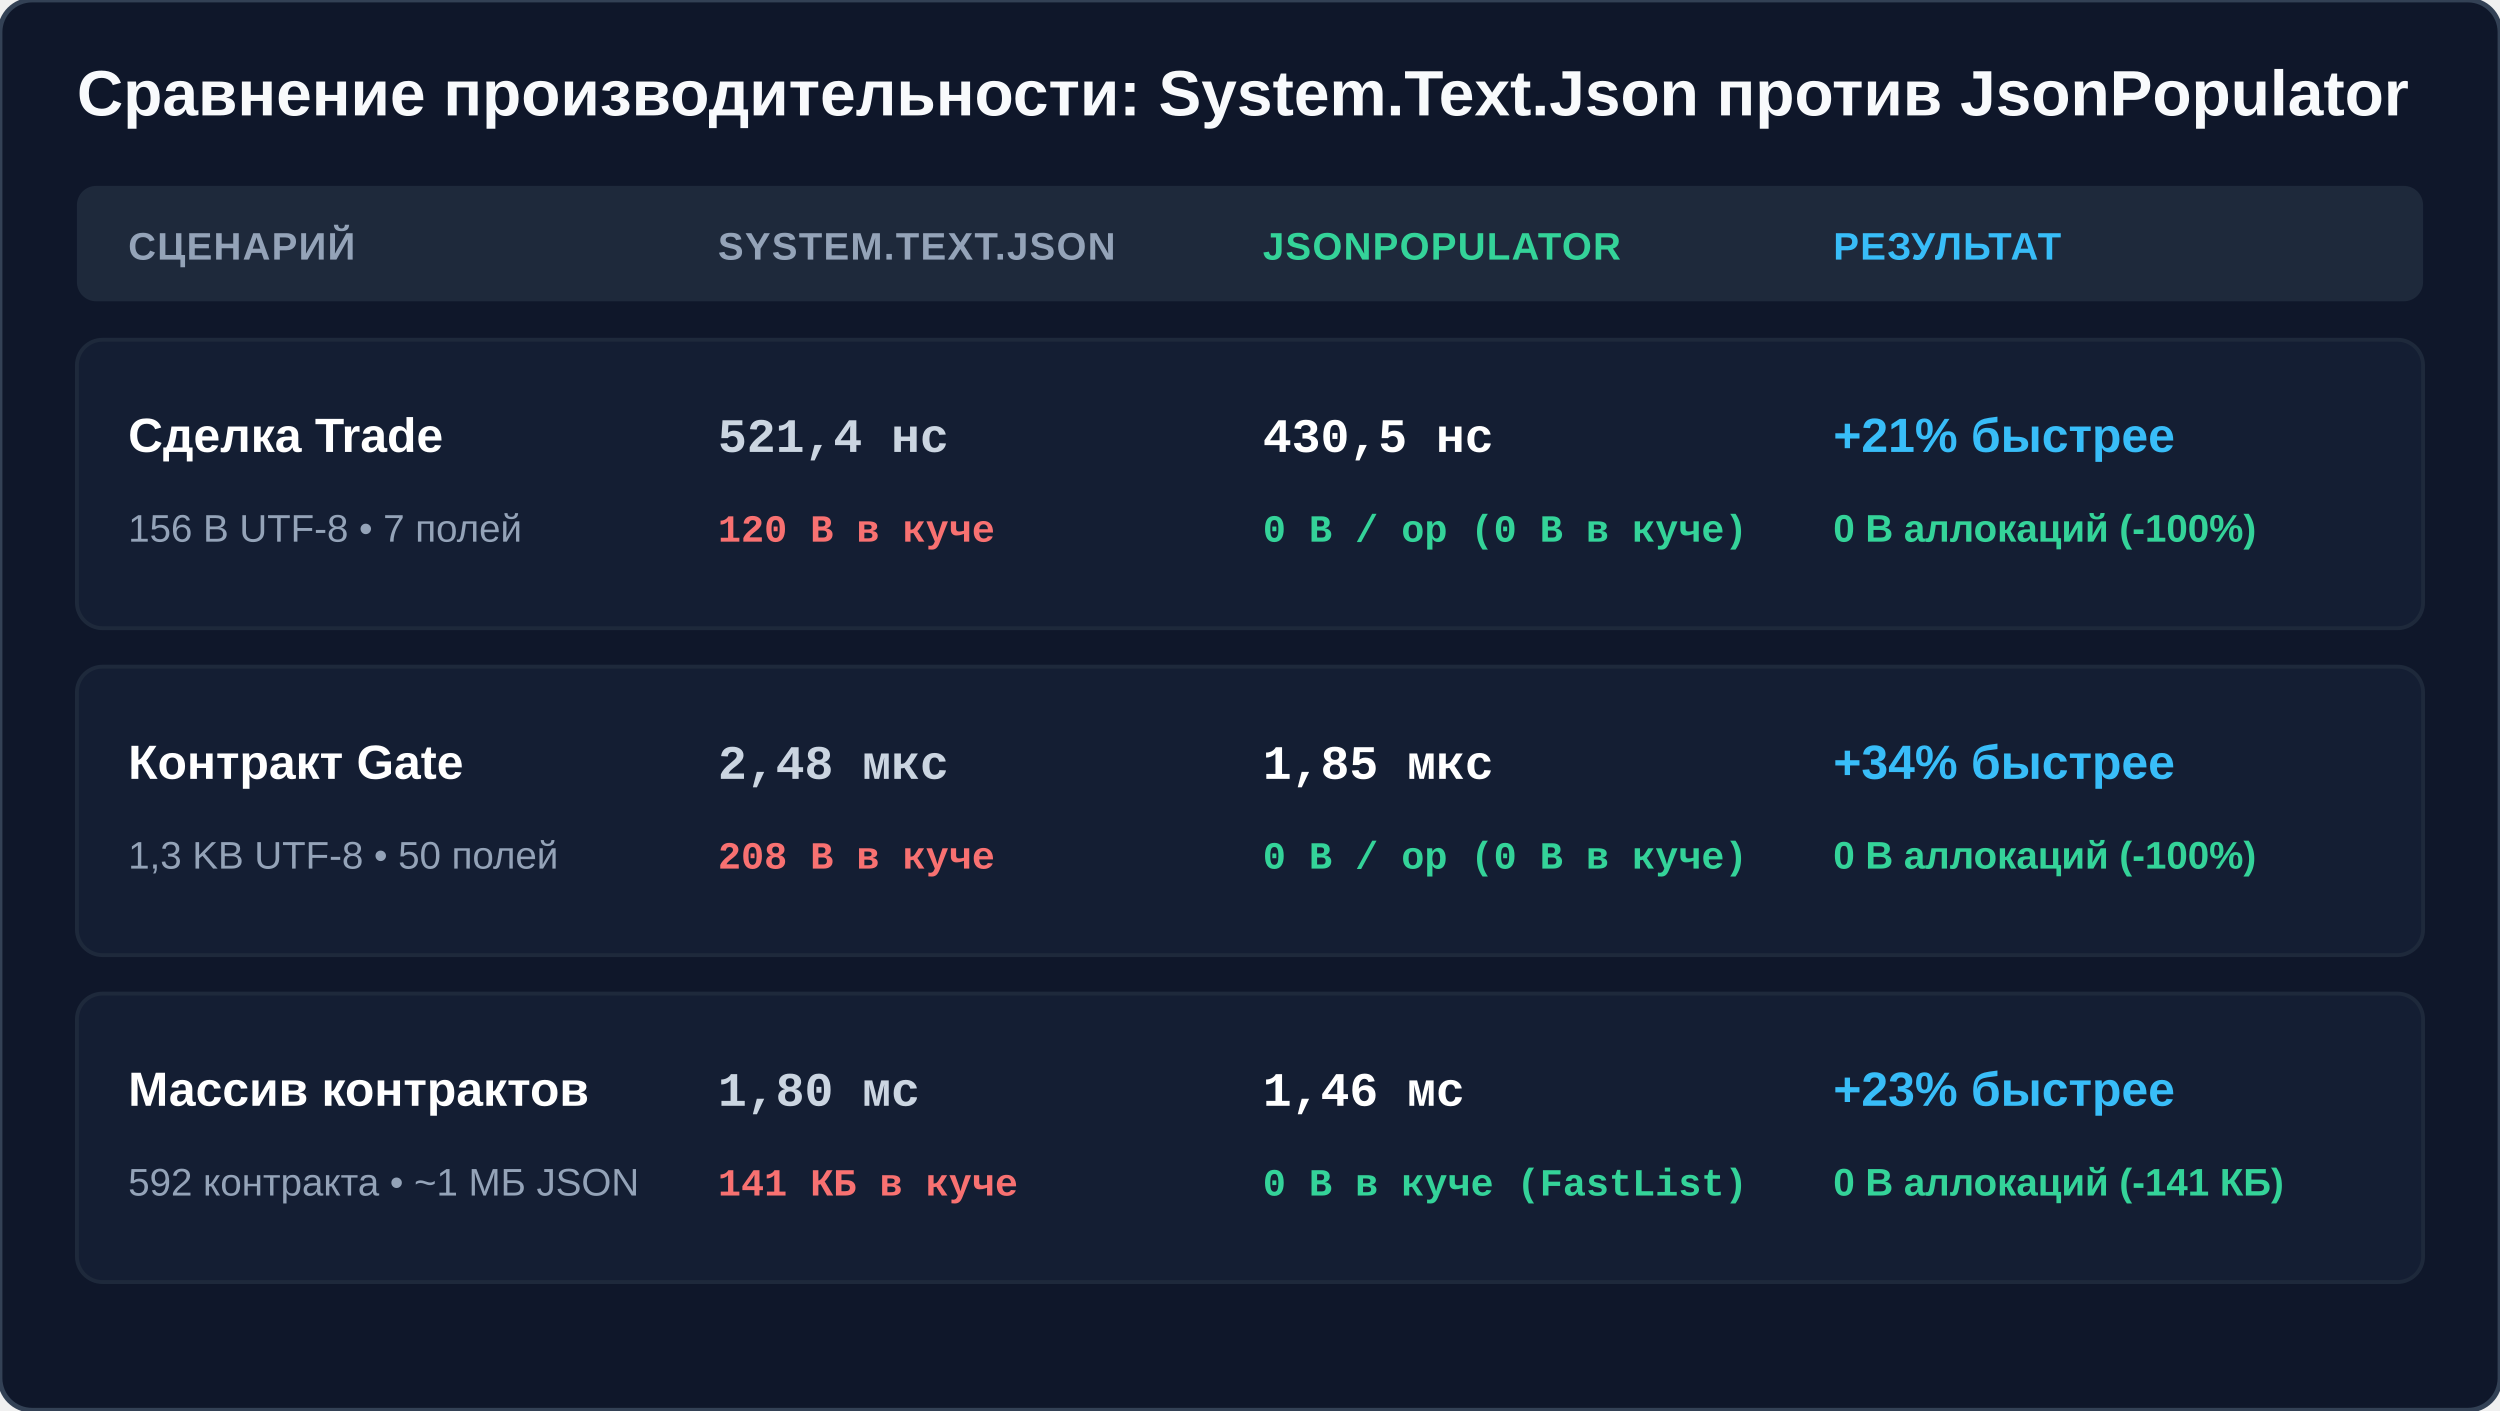
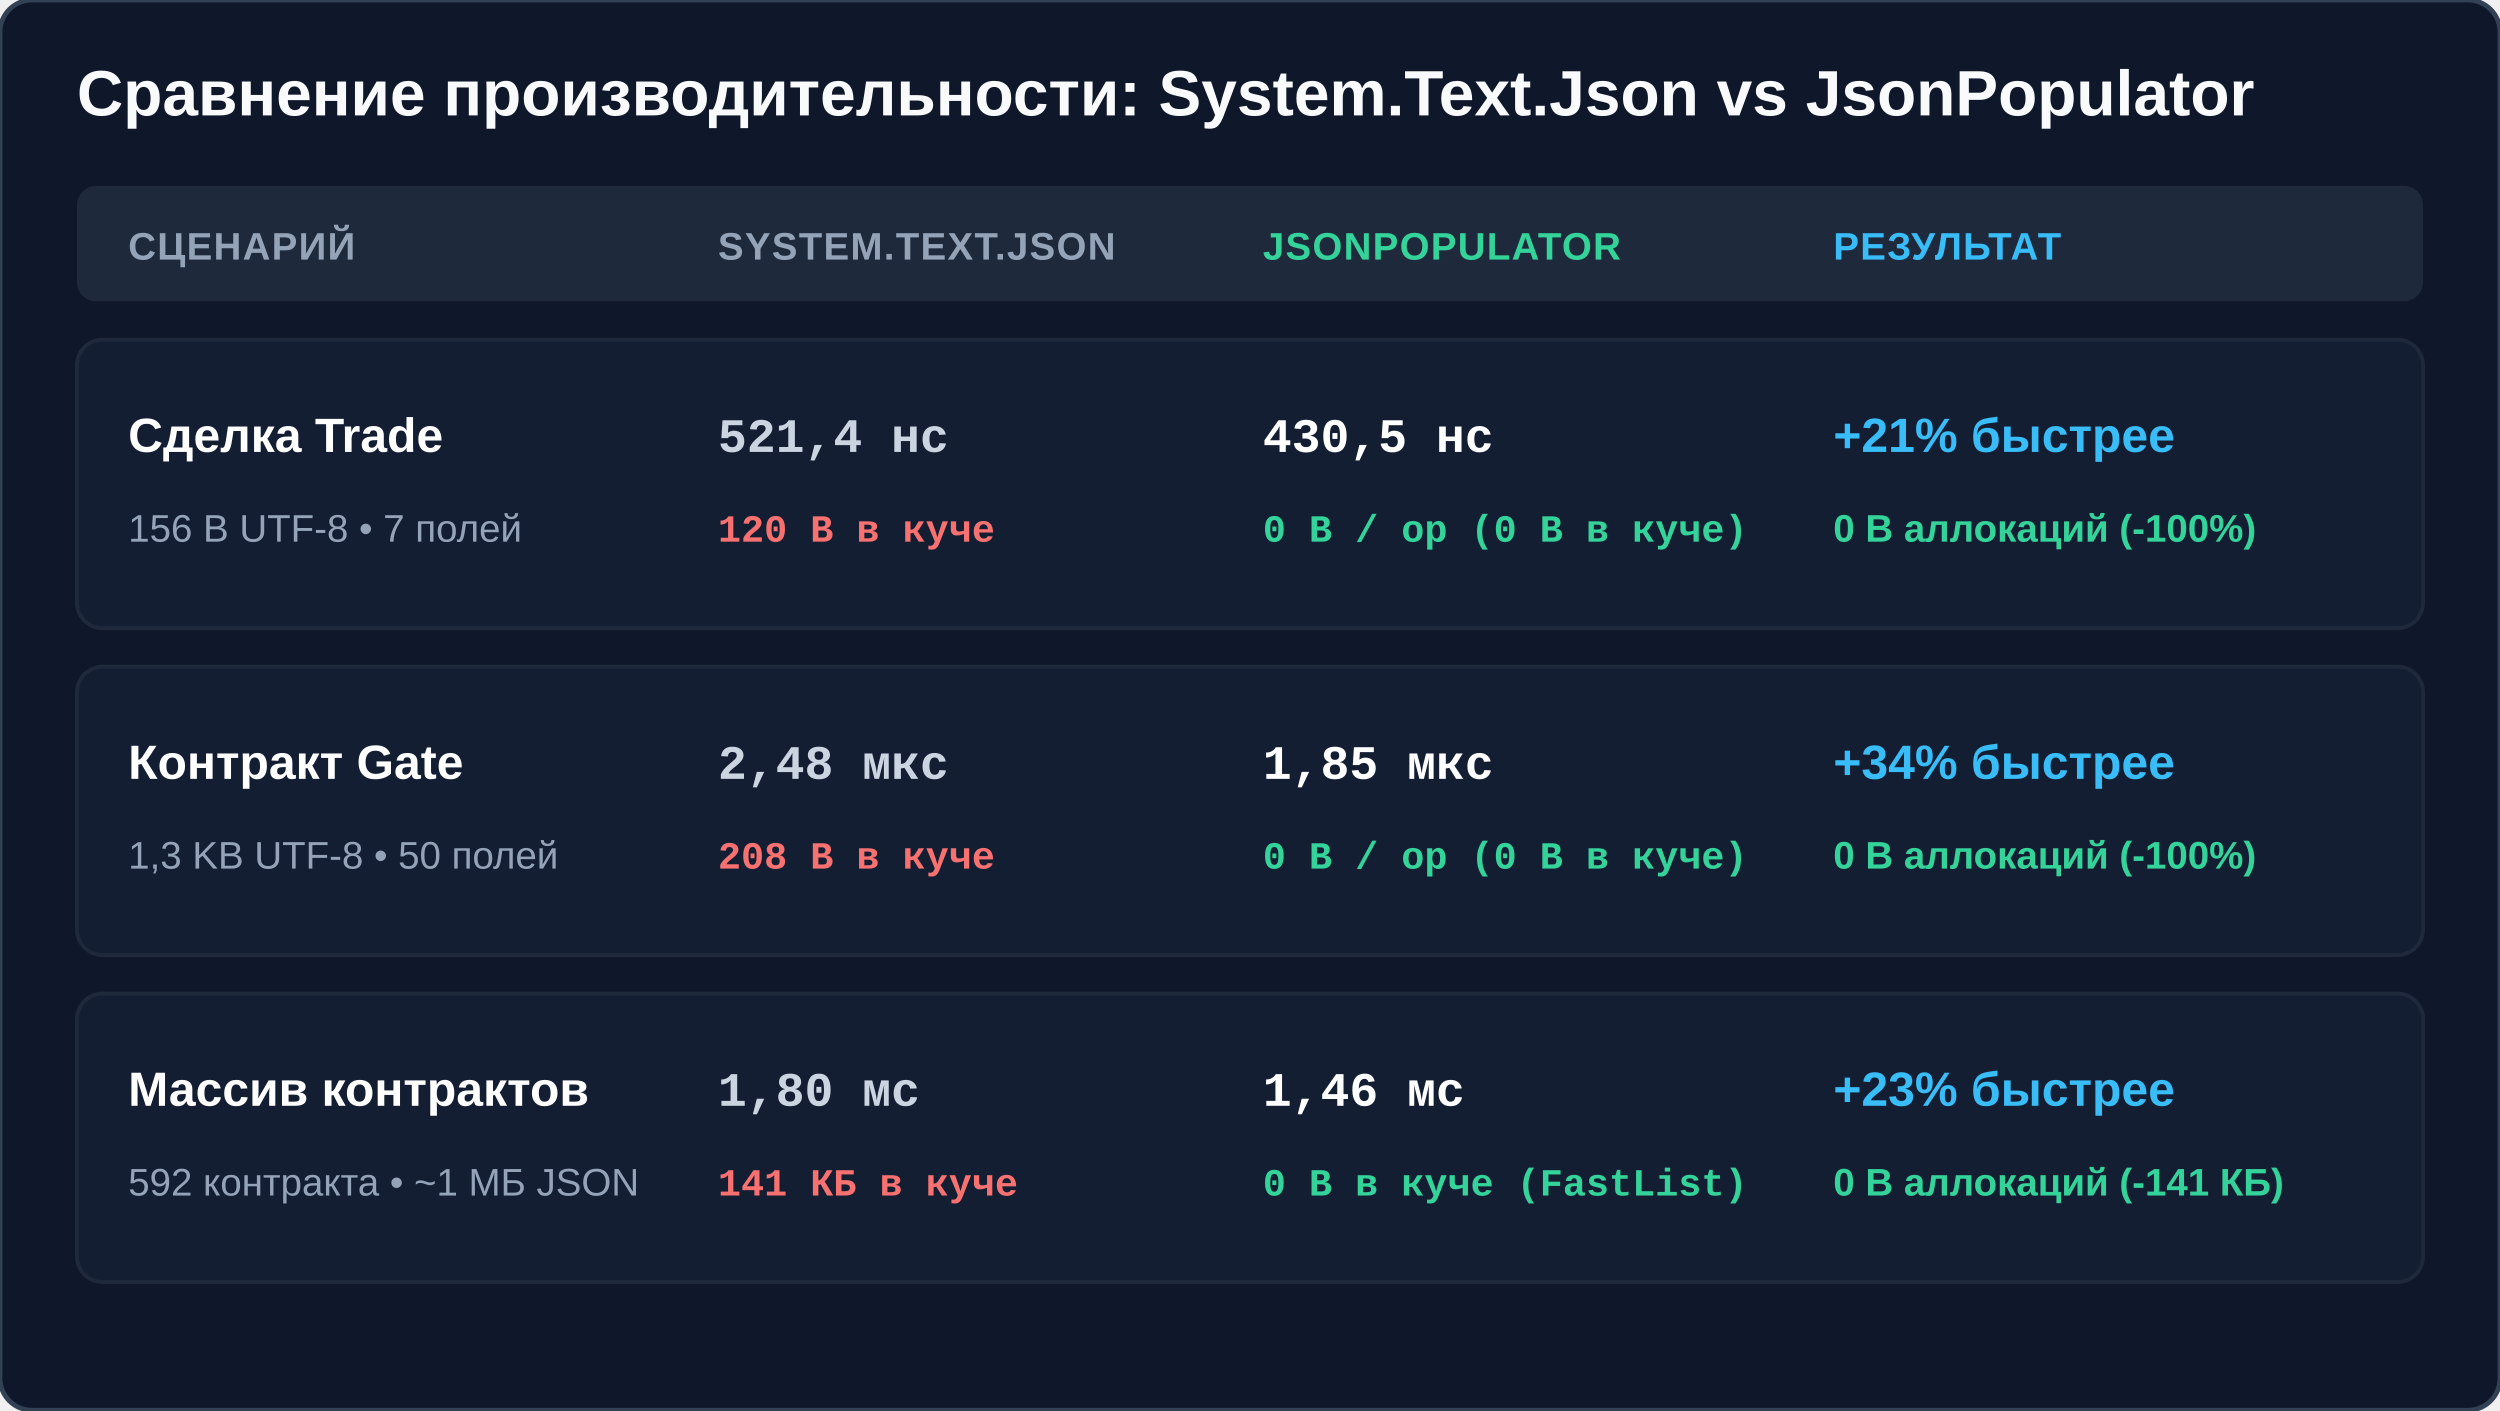
<svg xmlns="http://www.w3.org/2000/svg" width="780" height="440" viewBox="0 0 780 440" role="img" aria-labelledby="title desc">
  <rect width="780" height="440" rx="10" fill="#0f172a" />
  <rect width="780" height="440" rx="10" fill="none" stroke="#334155" stroke-width="1.5" />
  <g transform="translate(24, 36)">
-     <text x="0" y="0" fill="#f8fafc" font-family="'Liberation Sans', -apple-system, BlinkMacSystemFont, 'Segoe UI', Roboto, sans-serif" font-size="20" font-weight="700">Сравнение производительности: System.Text.Json против JsonPopulator</text>
+     <text x="0" y="0" fill="#f8fafc" font-family="'Liberation Sans', -apple-system, BlinkMacSystemFont, 'Segoe UI', Roboto, sans-serif" font-size="20" font-weight="700">Сравнение производительности: System.Text.Json vs JsonPopulator</text>
  </g>
  <g transform="translate(24, 58)">
    <rect x="0" y="0" width="732" height="36" rx="6" fill="#1e293b" />
    <text x="16" y="23" fill="#94a3b8" font-family="'Liberation Sans', -apple-system, BlinkMacSystemFont, 'Segoe UI', Roboto, sans-serif" font-size="12" font-weight="700" letter-spacing="0.4">СЦЕНАРИЙ</text>
    <text x="200" y="23" fill="#94a3b8" font-family="'Liberation Sans', -apple-system, BlinkMacSystemFont, 'Segoe UI', Roboto, sans-serif" font-size="12" font-weight="700" letter-spacing="0.4">SYSTEM.TEXT.JSON</text>
    <text x="370" y="23" fill="#34d399" font-family="'Liberation Sans', -apple-system, BlinkMacSystemFont, 'Segoe UI', Roboto, sans-serif" font-size="12" font-weight="700" letter-spacing="0.4">JSONPOPULATOR</text>
    <text x="548" y="23" fill="#38bdf8" font-family="'Liberation Sans', -apple-system, BlinkMacSystemFont, 'Segoe UI', Roboto, sans-serif" font-size="12" font-weight="700" letter-spacing="0.4">РЕЗУЛЬТАТ</text>
    <g transform="translate(0, 48)">
      <rect width="732" height="90" rx="8" fill="#141e33" stroke="#1e293b" stroke-width="1.2" />
      <text x="16" y="35" fill="#ffffff" font-family="'Liberation Sans', -apple-system, BlinkMacSystemFont, 'Segoe UI', Roboto, sans-serif" font-size="15" font-weight="700">Сделка Trade</text>
      <text x="16" y="63" fill="#94a3b8" font-family="'Liberation Sans', -apple-system, BlinkMacSystemFont, 'Segoe UI', Roboto, sans-serif" font-size="12">156 B UTF-8 • 7 полей</text>
      <text x="200" y="35" fill="#cbd5e1" font-family="'Liberation Mono', 'DejaVu Sans Mono', ui-monospace, monospace" font-size="15" font-weight="600">521,4 нс</text>
      <text x="200" y="63" fill="#f87171" font-family="'Liberation Mono', 'DejaVu Sans Mono', ui-monospace, monospace" font-size="12" font-weight="600">120 B в куче</text>
      <text x="370" y="35" fill="#ffffff" font-family="'Liberation Mono', 'DejaVu Sans Mono', ui-monospace, monospace" font-size="15" font-weight="700">430,5 нс</text>
      <text x="370" y="63" fill="#34d399" font-family="'Liberation Mono', 'DejaVu Sans Mono', ui-monospace, monospace" font-size="12" font-weight="700">0 B / op (0 B в куче)</text>
      <text x="548" y="35" fill="#38bdf8" font-family="'Liberation Sans', -apple-system, BlinkMacSystemFont, 'Segoe UI', Roboto, sans-serif" font-size="15" font-weight="700">+21% быстрее</text>
      <text x="548" y="63" fill="#34d399" font-family="'Liberation Sans', -apple-system, BlinkMacSystemFont, 'Segoe UI', Roboto, sans-serif" font-size="12" font-weight="600">0 B аллокаций (-100%)</text>
    </g>
    <g transform="translate(0, 150)">
      <rect width="732" height="90" rx="8" fill="#141e33" stroke="#1e293b" stroke-width="1.2" />
      <text x="16" y="35" fill="#ffffff" font-family="'Liberation Sans', -apple-system, BlinkMacSystemFont, 'Segoe UI', Roboto, sans-serif" font-size="15" font-weight="700">Контракт Gate</text>
      <text x="16" y="63" fill="#94a3b8" font-family="'Liberation Sans', -apple-system, BlinkMacSystemFont, 'Segoe UI', Roboto, sans-serif" font-size="12">1,3 KB UTF-8 • 50 полей</text>
      <text x="200" y="35" fill="#cbd5e1" font-family="'Liberation Mono', 'DejaVu Sans Mono', ui-monospace, monospace" font-size="15" font-weight="600">2,48 мкс</text>
      <text x="200" y="63" fill="#f87171" font-family="'Liberation Mono', 'DejaVu Sans Mono', ui-monospace, monospace" font-size="12" font-weight="600">208 B в куче</text>
      <text x="370" y="35" fill="#ffffff" font-family="'Liberation Mono', 'DejaVu Sans Mono', ui-monospace, monospace" font-size="15" font-weight="700">1,85 мкс</text>
      <text x="370" y="63" fill="#34d399" font-family="'Liberation Mono', 'DejaVu Sans Mono', ui-monospace, monospace" font-size="12" font-weight="700">0 B / op (0 B в куче)</text>
      <text x="548" y="35" fill="#38bdf8" font-family="'Liberation Sans', -apple-system, BlinkMacSystemFont, 'Segoe UI', Roboto, sans-serif" font-size="15" font-weight="700">+34% быстрее</text>
      <text x="548" y="63" fill="#34d399" font-family="'Liberation Sans', -apple-system, BlinkMacSystemFont, 'Segoe UI', Roboto, sans-serif" font-size="12" font-weight="600">0 B аллокаций (-100%)</text>
    </g>
    <g transform="translate(0, 252)">
      <rect width="732" height="90" rx="8" fill="#141e33" stroke="#1e293b" stroke-width="1.2" />
      <text x="16" y="35" fill="#ffffff" font-family="'Liberation Sans', -apple-system, BlinkMacSystemFont, 'Segoe UI', Roboto, sans-serif" font-size="15" font-weight="700">Массив контрактов</text>
      <text x="16" y="63" fill="#94a3b8" font-family="'Liberation Sans', -apple-system, BlinkMacSystemFont, 'Segoe UI', Roboto, sans-serif" font-size="12">592 контракта • ~1 МБ JSON</text>
      <text x="200" y="35" fill="#cbd5e1" font-family="'Liberation Mono', 'DejaVu Sans Mono', ui-monospace, monospace" font-size="15" font-weight="600">1,80 мс</text>
      <text x="200" y="63" fill="#f87171" font-family="'Liberation Mono', 'DejaVu Sans Mono', ui-monospace, monospace" font-size="12" font-weight="600">141 КБ в куче</text>
      <text x="370" y="35" fill="#ffffff" font-family="'Liberation Mono', 'DejaVu Sans Mono', ui-monospace, monospace" font-size="15" font-weight="700">1,46 мс</text>
      <text x="370" y="63" fill="#34d399" font-family="'Liberation Mono', 'DejaVu Sans Mono', ui-monospace, monospace" font-size="12" font-weight="700">0 B в куче (FastList)</text>
      <text x="548" y="35" fill="#38bdf8" font-family="'Liberation Sans', -apple-system, BlinkMacSystemFont, 'Segoe UI', Roboto, sans-serif" font-size="15" font-weight="700">+23% быстрее</text>
      <text x="548" y="63" fill="#34d399" font-family="'Liberation Sans', -apple-system, BlinkMacSystemFont, 'Segoe UI', Roboto, sans-serif" font-size="12" font-weight="600">0 B аллокаций (-141 КБ)</text>
    </g>
  </g>
</svg>
